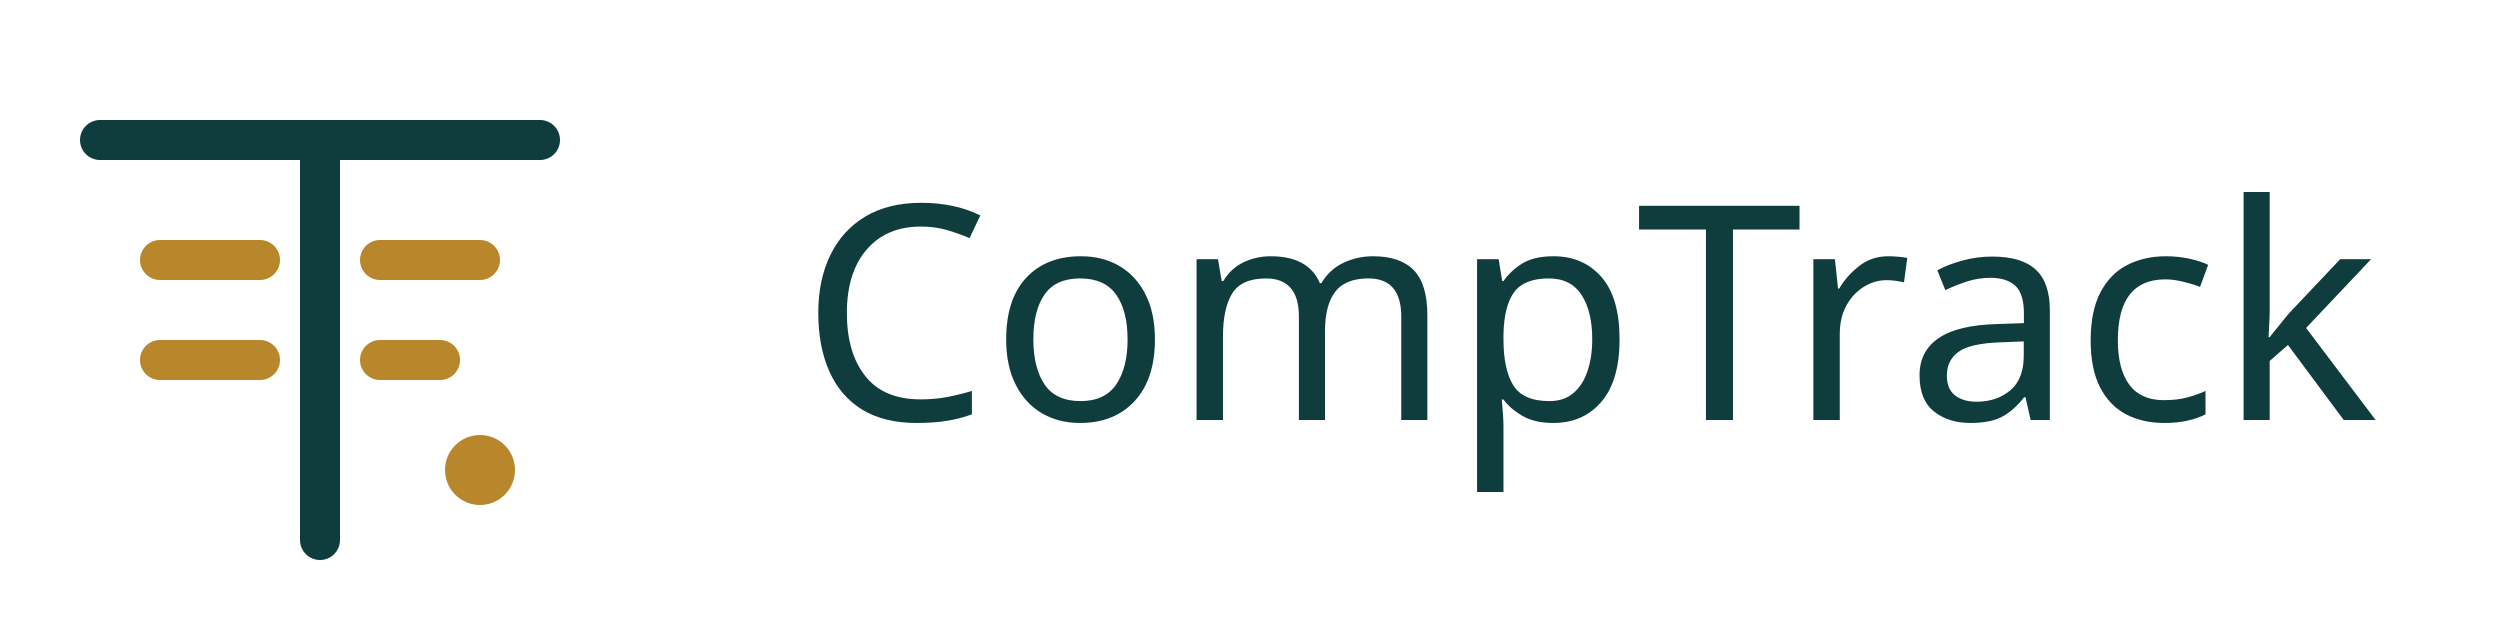
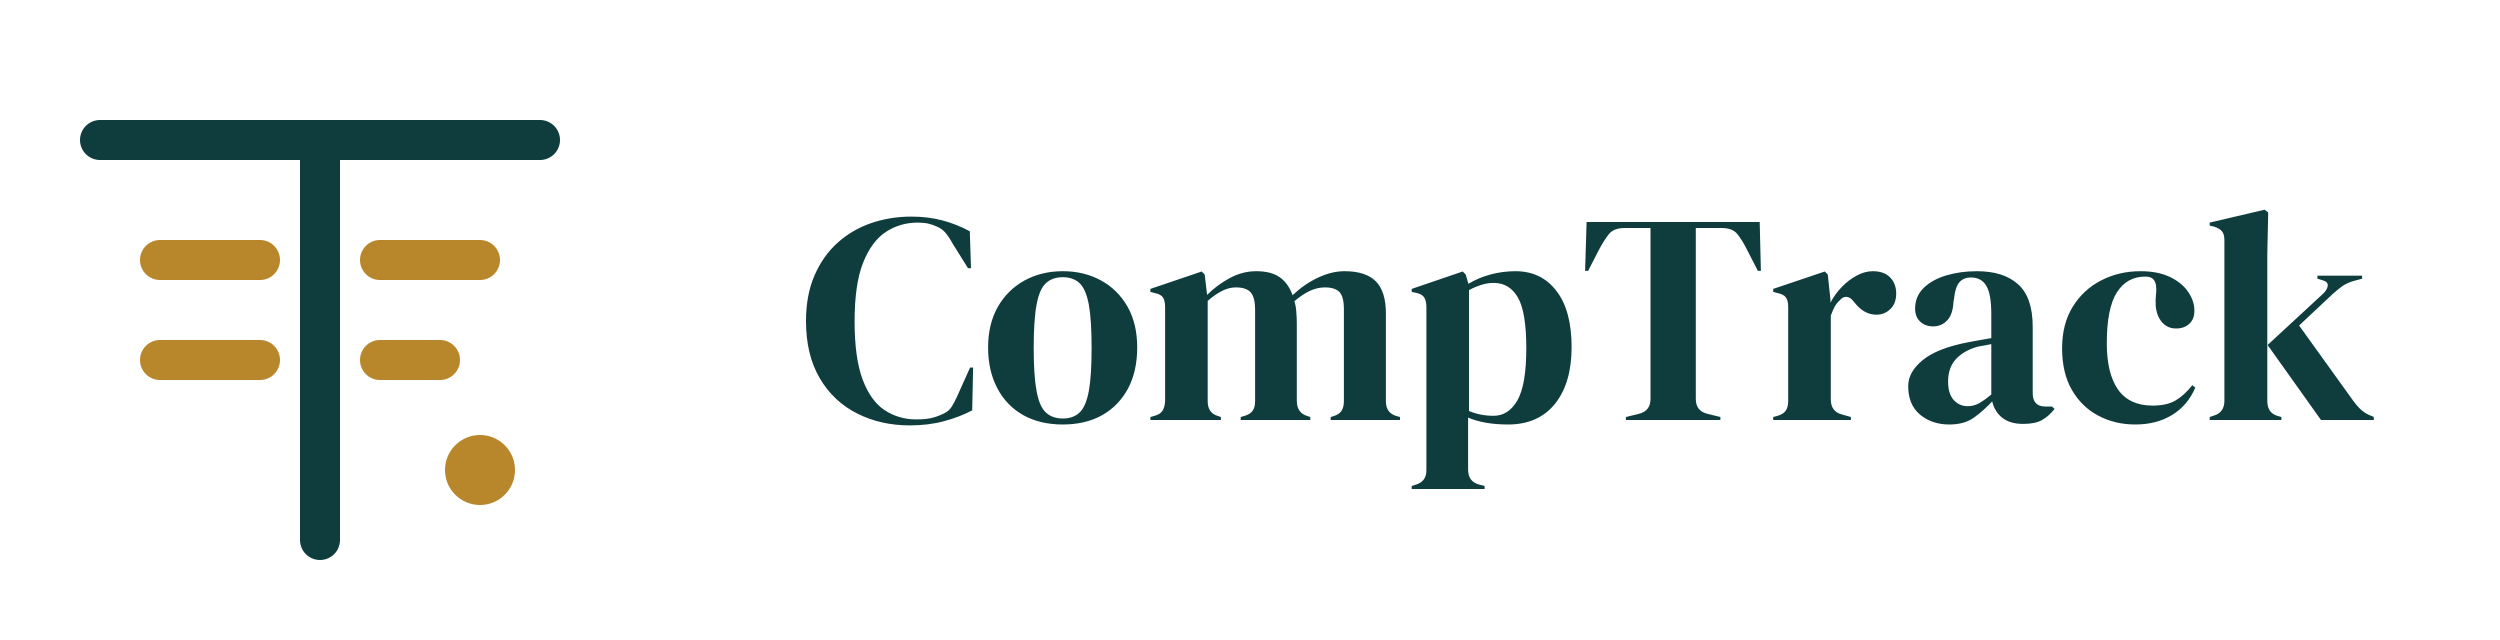
<svg xmlns="http://www.w3.org/2000/svg" viewBox="0 0 250 64" height="64" role="img">
  <g stroke-linecap="round" stroke-linejoin="round" fill="none">
    <path d="M10 14H54M32 14V54" stroke="#0F3D3E" stroke-width="4" />
    <path d="M16 26H26M16 36H26M38 26H48M38 36H44" stroke="#B8862B" stroke-width="4" />
    <circle cx="48" cy="47" r="3.5" fill="#B8862B" stroke="none" />
  </g>
-   <text x="80" y="42" font-size="30" fill="#0F3D3E">
-     <tspan font-family="'DM Serif Display', sans-serif" font-weight="400">CompTrack</tspan>
-   </text>
+   <path fill="#0F3D3E" d="M90.98 42.54L90.98 42.54Q88.07 42.54 85.72 41.35Q83.36 40.17 81.98 37.83Q80.60 35.49 80.60 32.10L80.60 32.10Q80.60 29.52 81.44 27.57Q82.28 25.62 83.73 24.30Q85.19 22.98 87.09 22.32Q89 21.66 91.13 21.66L91.13 21.66Q92.84 21.66 94.28 22.05Q95.72 22.44 96.98 23.13L96.98 23.13L97.10 26.82L96.80 26.82L95.30 24.42Q95 23.85 94.64 23.39Q94.28 22.92 93.74 22.68L93.74 22.68Q93.29 22.47 92.86 22.37Q92.42 22.26 91.76 22.26L91.76 22.26Q90.02 22.26 88.59 23.19Q87.17 24.12 86.31 26.27Q85.46 28.41 85.46 32.13L85.46 32.13Q85.46 35.82 86.27 37.97Q87.08 40.11 88.47 41.02Q89.87 41.94 91.61 41.94L91.61 41.94Q92.57 41.94 93.14 41.80Q93.71 41.67 94.28 41.40L94.28 41.40Q94.85 41.16 95.15 40.70Q95.45 40.23 95.69 39.69L95.69 39.69L97.01 36.75L97.31 36.75L97.22 41.04Q95.96 41.70 94.40 42.12Q92.84 42.54 90.98 42.54ZM106.28 42.45L106.28 42.45Q104 42.45 102.32 41.51Q100.64 40.56 99.73 38.82Q98.81 37.08 98.81 34.74L98.81 34.74Q98.81 32.40 99.78 30.69Q100.76 28.98 102.45 28.05Q104.15 27.12 106.28 27.12L106.28 27.12Q108.41 27.12 110.09 28.04Q111.77 28.95 112.75 30.66Q113.72 32.37 113.72 34.74L113.72 34.74Q113.72 37.11 112.81 38.84Q111.89 40.56 110.23 41.51Q108.56 42.45 106.28 42.45ZM106.28 41.85L106.28 41.85Q107.33 41.85 107.96 41.25Q108.59 40.65 108.88 39.12Q109.16 37.59 109.16 34.80L109.16 34.80Q109.16 31.98 108.88 30.45Q108.59 28.92 107.96 28.32Q107.33 27.72 106.28 27.72L106.28 27.72Q105.23 27.72 104.59 28.32Q103.94 28.92 103.66 30.45Q103.37 31.98 103.37 34.80L103.37 34.80Q103.37 37.59 103.66 39.12Q103.94 40.65 104.59 41.25Q105.23 41.85 106.28 41.85ZM122.09 42L115.04 42L115.04 41.70L115.46 41.58Q116.03 41.43 116.25 41.07Q116.48 40.71 116.51 40.11L116.51 40.11L116.51 30.72Q116.51 30.06 116.30 29.75Q116.09 29.43 115.49 29.31L115.49 29.31L115.04 29.19L115.04 28.89L120.17 27.15L120.47 27.45L120.71 29.49Q121.70 28.50 122.97 27.81Q124.25 27.12 125.63 27.12L125.63 27.12Q127.07 27.12 127.94 27.70Q128.81 28.29 129.26 29.52L129.26 29.52Q130.43 28.41 131.79 27.77Q133.16 27.12 134.45 27.12L134.45 27.12Q136.58 27.12 137.59 28.14Q138.59 29.16 138.59 31.35L138.59 31.35L138.59 40.14Q138.59 41.31 139.67 41.61L139.67 41.61L140 41.70L140 42L133.07 42L133.07 41.70L133.37 41.61Q133.94 41.43 134.16 41.07Q134.39 40.71 134.39 40.11L134.39 40.11L134.39 30.93Q134.39 29.67 133.94 29.20Q133.49 28.74 132.50 28.74L132.50 28.74Q131.72 28.74 130.98 29.09Q130.25 29.43 129.44 30.12L129.44 30.12Q129.59 30.60 129.63 31.17Q129.68 31.74 129.68 32.37L129.68 32.37L129.68 40.14Q129.71 41.31 130.76 41.61L130.76 41.61L131.03 41.70L131.03 42L124.07 42L124.07 41.70L124.49 41.58Q125.06 41.40 125.28 41.05Q125.51 40.71 125.51 40.11L125.51 40.11L125.51 30.96Q125.51 29.76 125.08 29.25Q124.64 28.74 123.59 28.74L123.59 28.74Q122.90 28.74 122.21 29.09Q121.52 29.43 120.77 30.09L120.77 30.09L120.77 40.14Q120.77 41.31 121.82 41.61L121.82 41.61L122.09 41.70L122.09 42ZM148.46 48.90L141.17 48.90L141.17 48.60L141.53 48.48Q142.64 48.18 142.64 47.04L142.64 47.04L142.64 30.72Q142.64 30.06 142.41 29.73Q142.19 29.40 141.59 29.28L141.59 29.28L141.17 29.19L141.17 28.89L146.27 27.15L146.57 27.45L146.84 28.38Q147.83 27.78 149.04 27.45Q150.26 27.12 151.55 27.12L151.55 27.12Q154.13 27.12 155.64 29.09Q157.16 31.05 157.16 34.71L157.16 34.71Q157.16 38.31 155.50 40.38Q153.83 42.45 150.80 42.45L150.80 42.45Q148.43 42.45 146.81 41.76L146.81 41.76L146.81 46.95Q146.81 48.15 147.89 48.45L147.89 48.45L148.46 48.60L148.46 48.90ZM149.36 41.58L149.36 41.58Q150.86 41.58 151.75 40.02Q152.63 38.46 152.63 34.83L152.63 34.83Q152.63 31.20 151.79 29.75Q150.95 28.29 149.36 28.29L149.36 28.29Q148.25 28.29 146.90 29.01L146.90 29.01L146.90 41.10Q148.04 41.58 149.36 41.58ZM172.04 42L162.59 42L162.59 41.70L163.82 41.40Q165.05 41.13 165.05 39.90L165.05 39.90L165.05 22.80L162.50 22.80Q161.39 22.80 160.91 23.39Q160.43 23.97 159.89 24.99L159.89 24.99L158.81 27.09L158.51 27.09L158.66 22.20L175.97 22.20L176.09 27.09L175.79 27.09L174.71 24.99Q174.20 23.97 173.72 23.39Q173.24 22.80 172.13 22.80L172.13 22.80L169.58 22.80L169.58 39.90Q169.58 41.13 170.81 41.40L170.81 41.40L172.04 41.70L172.04 42ZM185.09 42L177.32 42L177.32 41.70L177.77 41.58Q178.37 41.40 178.59 41.04Q178.82 40.68 178.82 40.11L178.82 40.11L178.82 30.72Q178.82 30.06 178.59 29.75Q178.37 29.43 177.77 29.31L177.77 29.31L177.32 29.19L177.32 28.89L182.48 27.15L182.78 27.45L183.05 30.03L183.05 30.27Q183.47 29.43 184.15 28.73Q184.82 28.02 185.65 27.57Q186.47 27.12 187.28 27.12L187.28 27.12Q188.42 27.12 189.02 27.75Q189.62 28.38 189.62 29.34L189.62 29.34Q189.62 30.36 189.03 30.91Q188.45 31.47 187.64 31.47L187.64 31.47Q186.38 31.47 185.42 30.21L185.42 30.21L185.36 30.15Q185.06 29.73 184.67 29.69Q184.28 29.64 183.95 30.06L183.95 30.06Q183.65 30.33 183.45 30.70Q183.26 31.08 183.08 31.56L183.08 31.56L183.08 39.93Q183.08 41.13 184.13 41.43L184.13 41.43L185.09 41.70L185.09 42ZM194.93 42.45L194.93 42.45Q193.19 42.45 192.00 41.46Q190.82 40.47 190.82 38.61L190.82 38.61Q190.82 37.20 192.26 36.02Q193.70 34.83 196.79 34.23L196.79 34.23Q197.27 34.14 197.87 34.03Q198.47 33.93 199.13 33.81L199.13 33.81L199.13 31.44Q199.13 29.40 198.63 28.58Q198.14 27.75 197.09 27.75L197.09 27.75Q196.37 27.75 195.95 28.21Q195.53 28.68 195.41 29.82L195.41 29.82L195.35 30.15Q195.29 31.44 194.72 32.04Q194.15 32.64 193.31 32.64L193.31 32.64Q192.53 32.64 192.02 32.16Q191.51 31.68 191.51 30.87L191.51 30.87Q191.51 29.64 192.36 28.80Q193.22 27.96 194.63 27.54Q196.04 27.12 197.69 27.12L197.69 27.12Q200.36 27.12 201.81 28.43Q203.27 29.73 203.27 32.67L203.27 32.67L203.27 39.30Q203.27 40.65 204.53 40.65L204.53 40.65L205.19 40.65L205.46 40.89Q204.89 41.61 204.21 42Q203.54 42.39 202.31 42.39L202.31 42.39Q200.99 42.39 200.22 41.77Q199.46 41.16 199.22 40.14L199.22 40.14Q198.32 41.10 197.38 41.77Q196.43 42.45 194.93 42.45ZM196.76 40.62L196.76 40.62Q197.36 40.62 197.88 40.34Q198.41 40.05 199.13 39.45L199.13 39.45L199.13 34.41Q198.83 34.47 198.53 34.53Q198.23 34.59 197.84 34.65L197.84 34.65Q196.46 35.01 195.63 35.87Q194.81 36.72 194.81 38.16L194.81 38.16Q194.81 39.39 195.38 40.01Q195.95 40.62 196.76 40.62ZM213.53 42.45L213.53 42.45Q211.49 42.45 209.82 41.56Q208.16 40.68 207.18 38.98Q206.21 37.29 206.21 34.83L206.21 34.83Q206.21 32.40 207.27 30.68Q208.34 28.95 210.12 28.04Q211.91 27.12 214.04 27.12L214.04 27.12Q215.78 27.12 216.98 27.69Q218.18 28.26 218.81 29.18Q219.44 30.09 219.44 31.08L219.44 31.08Q219.44 31.92 218.93 32.38Q218.42 32.85 217.61 32.85L217.61 32.85Q216.74 32.85 216.20 32.22Q215.66 31.59 215.57 30.57L215.57 30.57Q215.54 29.91 215.60 29.45Q215.66 28.98 215.60 28.50L215.60 28.50Q215.48 27.99 215.22 27.83Q214.97 27.66 214.52 27.66L214.52 27.66Q212.69 27.66 211.68 29.25Q210.68 30.84 210.68 34.32L210.68 34.32Q210.68 37.35 211.80 38.95Q212.93 40.56 215.27 40.56L215.27 40.56Q216.68 40.56 217.55 40.05Q218.42 39.54 219.23 38.52L219.23 38.52L219.53 38.76Q218.78 40.53 217.22 41.49Q215.66 42.45 213.53 42.45ZM228.14 42L220.97 42L220.97 41.70L221.42 41.55Q222.44 41.22 222.44 40.08L222.44 40.08L222.44 24.03Q222.44 23.43 222.20 23.13Q221.96 22.83 221.36 22.65L221.36 22.65L220.97 22.56L220.97 22.26L226.46 20.97L226.82 21.24L226.73 25.44L226.73 40.08Q226.73 41.28 227.72 41.58L227.72 41.58L228.14 41.70L228.14 42ZM237.38 42L232.10 42L226.76 34.50L232.31 29.37Q232.70 29.01 232.77 28.61Q232.85 28.20 232.25 28.02L232.25 28.02L231.74 27.87L231.74 27.57L236.21 27.57L236.21 27.87L235.31 28.11Q234.65 28.32 234.24 28.61Q233.84 28.89 233.27 29.40L233.27 29.40L229.91 32.55L235.28 40.02Q235.76 40.68 236.18 41.04Q236.60 41.40 237.26 41.64L237.26 41.64L237.38 41.70L237.38 42Z" />
</svg>
